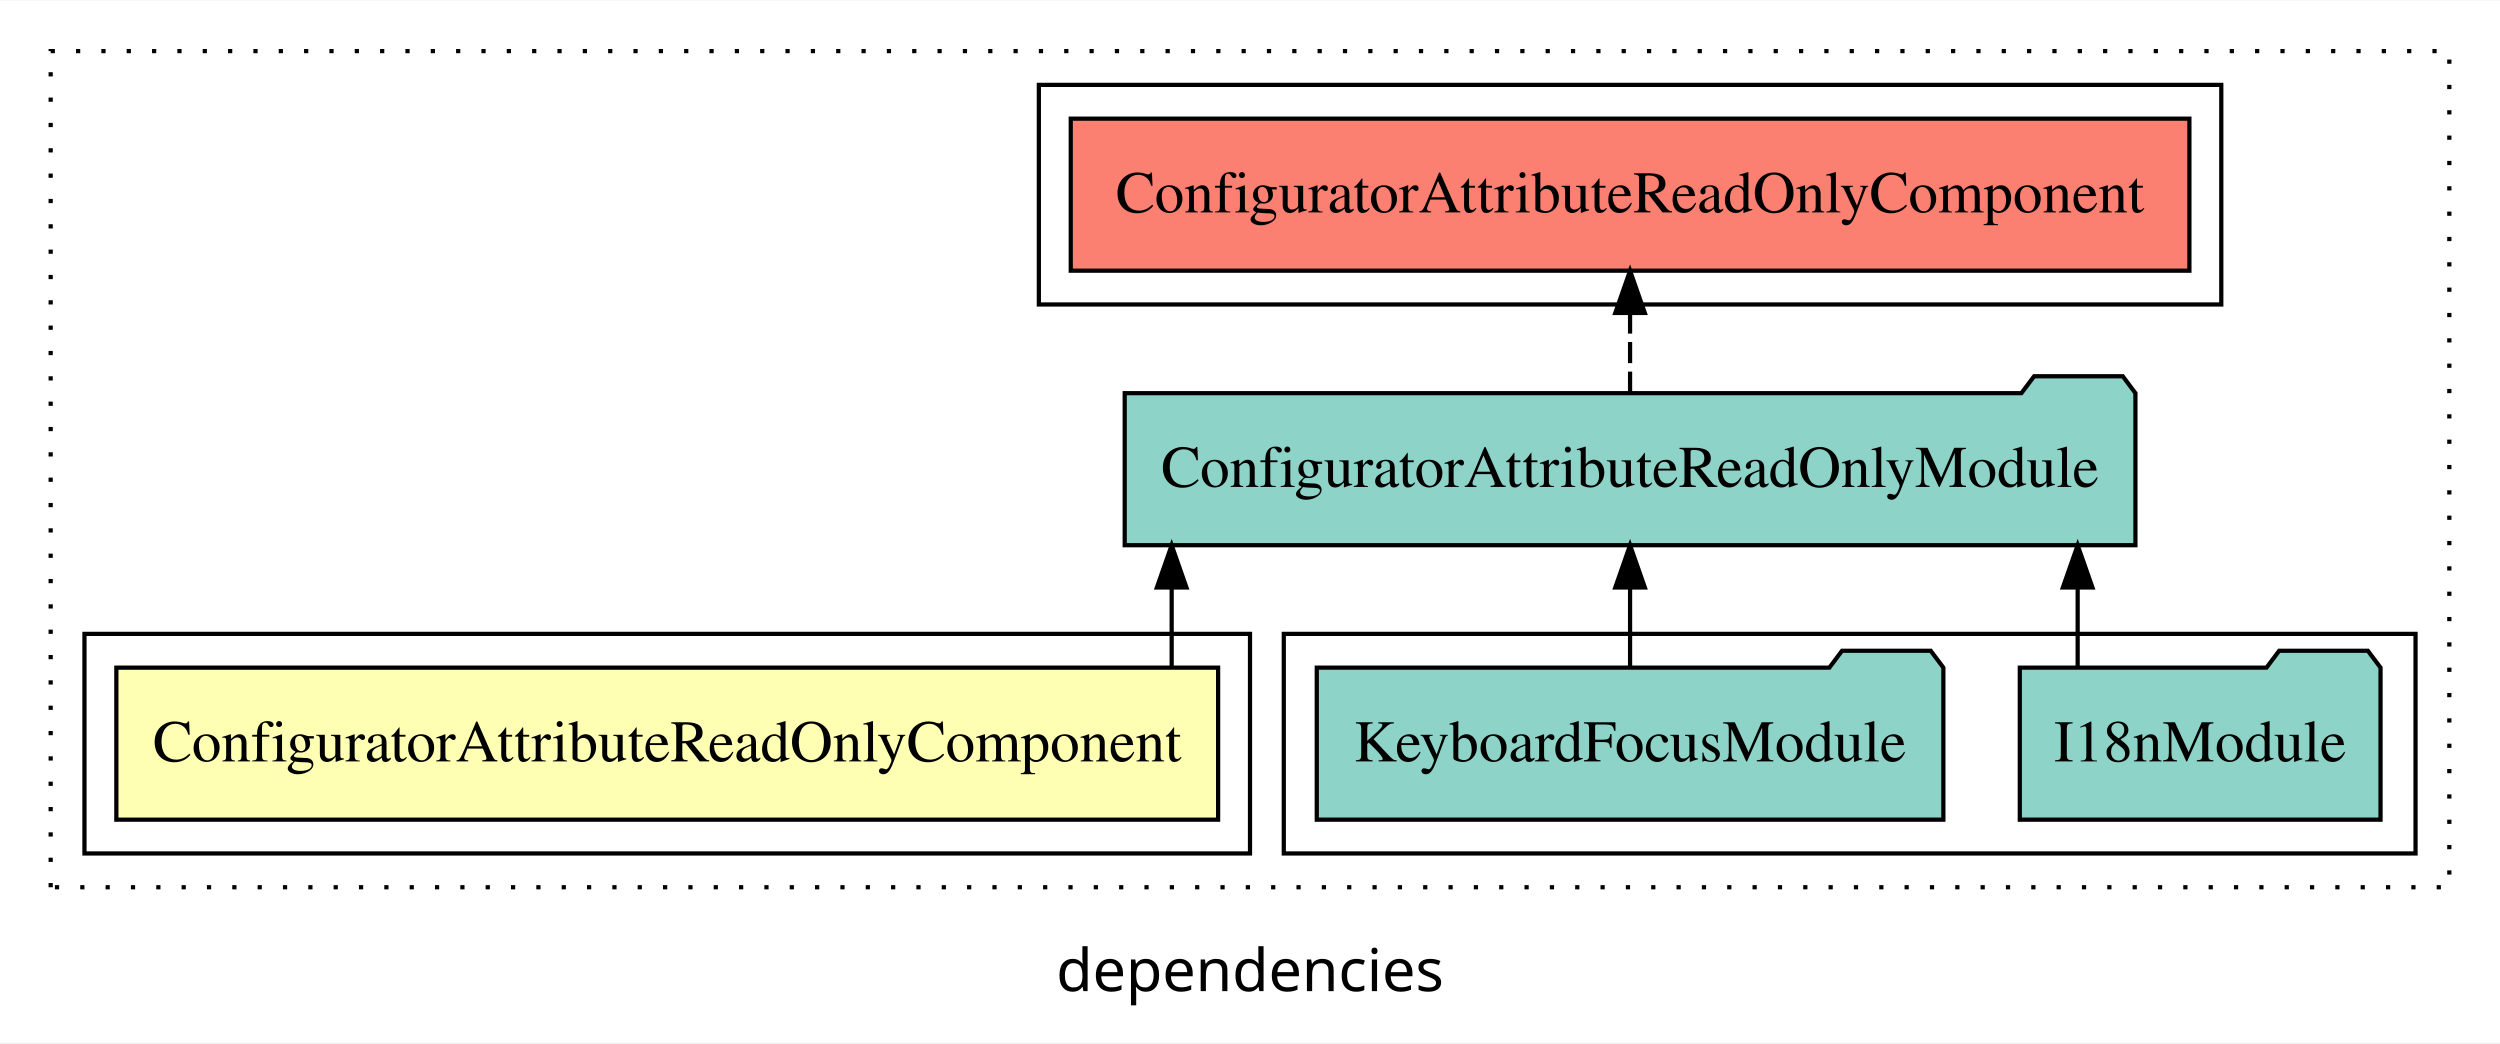
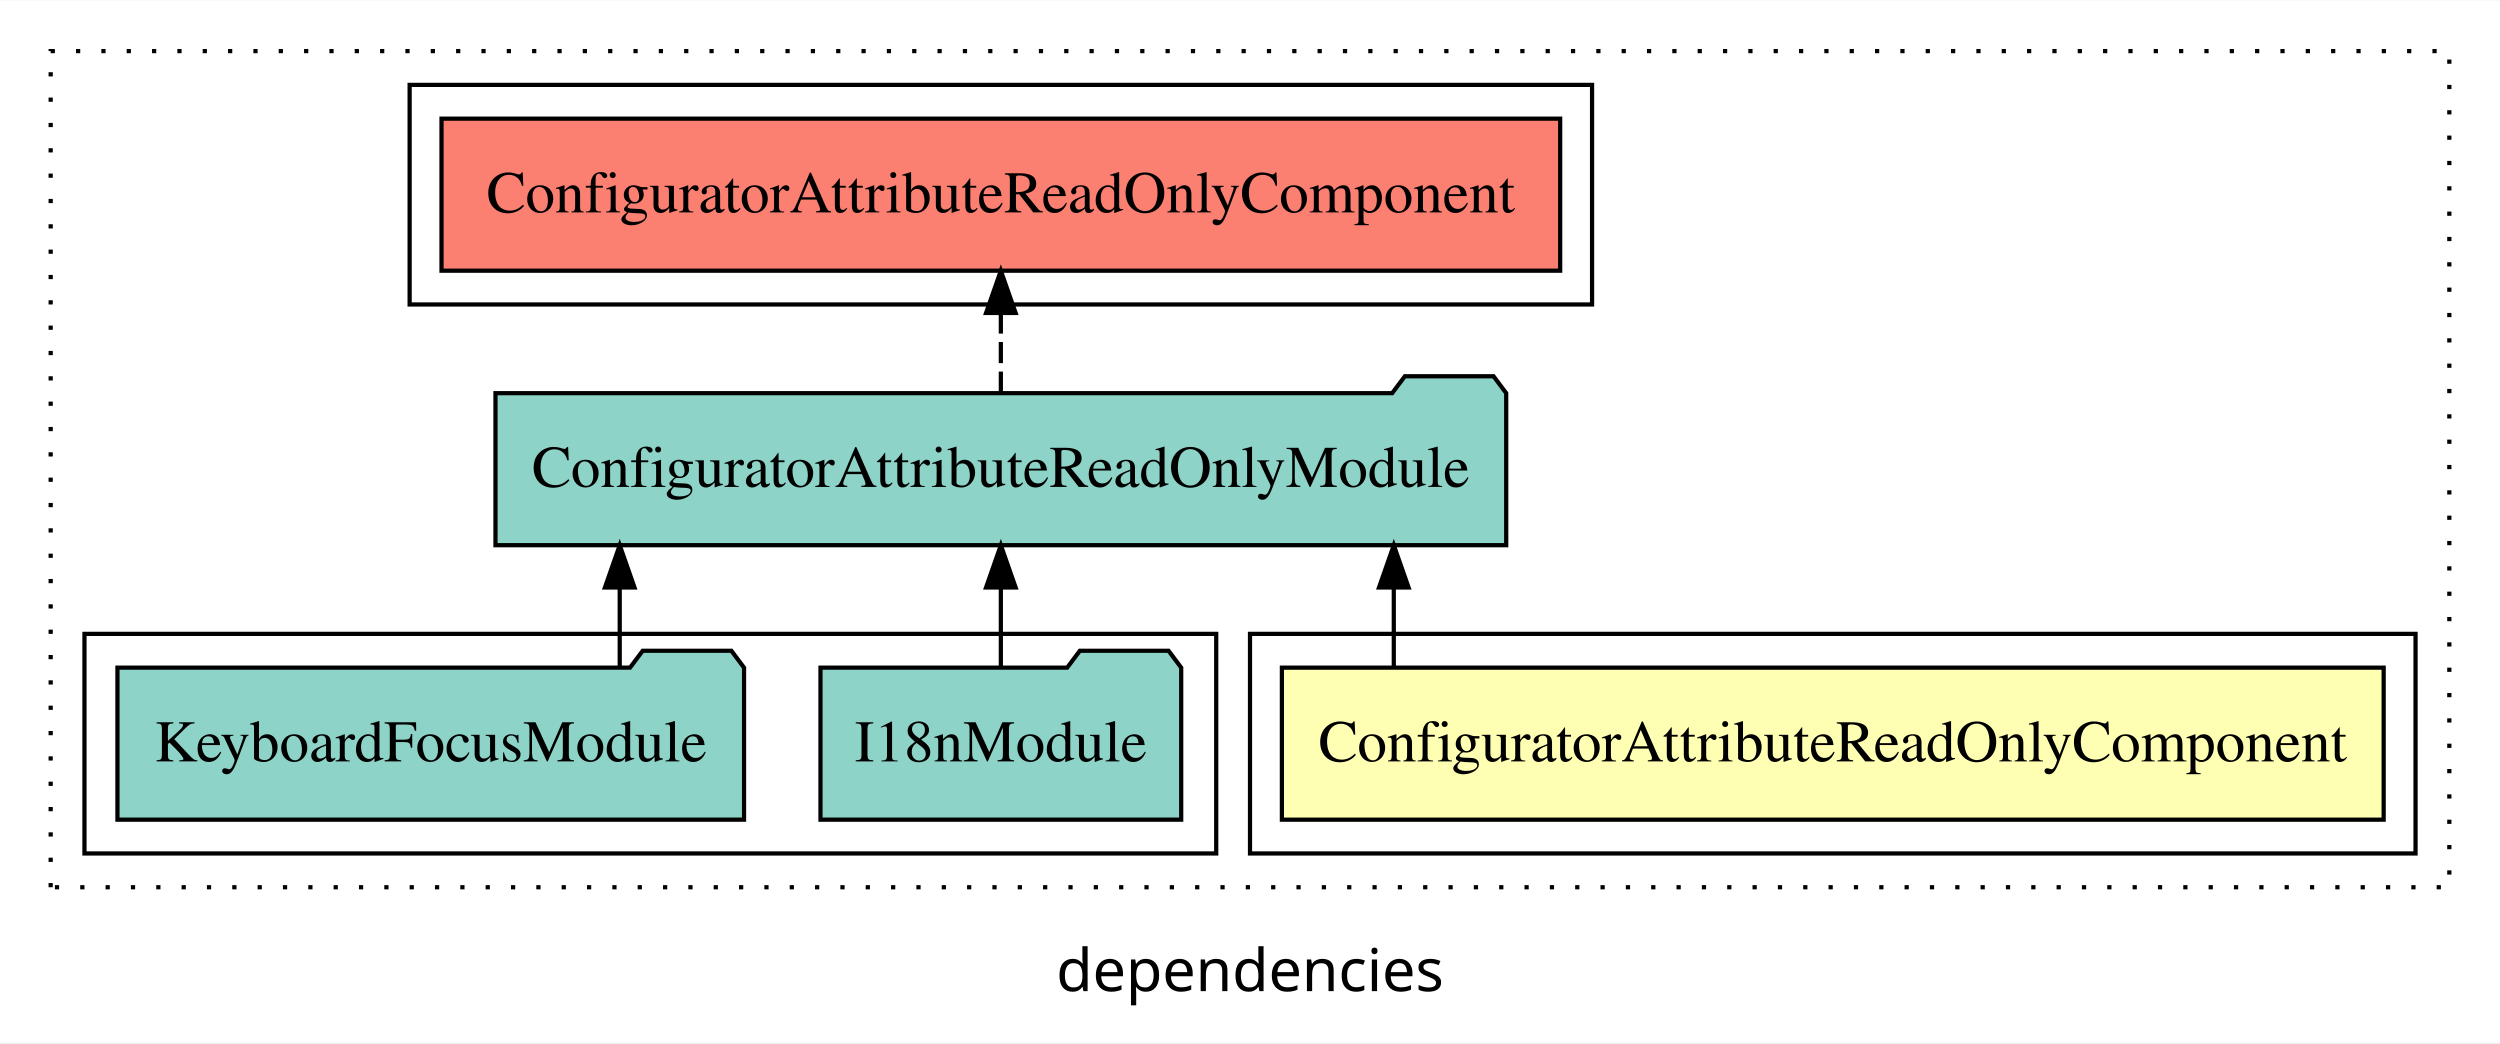
<svg xmlns="http://www.w3.org/2000/svg" width="592pt" height="247pt" viewBox="0.00 0.00 592.00 246.80">
  <g id="graph0" class="graph" transform="scale(1 1) rotate(0) translate(4 242.8)">
    <polygon fill="white" stroke="transparent" points="-4,4 -4,-242.8 588,-242.8 588,4 -4,4" />
    <text text-anchor="middle" x="292" y="-8.2" font-family="sans-serif" font-size="14.00">dependencies</text>
    <g id="clust1" class="cluster">
      <polygon fill="none" stroke="black" stroke-dasharray="1,5" points="8,-32.8 8,-230.8 576,-230.8 576,-32.8 8,-32.8" />
    </g>
-     <g id="clust4" class="cluster">
-       <polygon fill="none" stroke="black" points="300,-40.8 300,-92.8 568,-92.8 568,-40.8 300,-40.8" />
+     <g id="clust2" class="cluster">
+       <polygon fill="none" stroke="black" points="292,-40.8 292,-92.8 568,-92.8 568,-40.8 292,-40.8" />
    </g>
    <g id="clust5" class="cluster">
-       <polygon fill="none" stroke="black" points="242,-170.8 242,-222.8 522,-222.8 522,-170.8 242,-170.8" />
+       <polygon fill="none" stroke="black" points="93,-170.8 93,-222.8 373,-222.8 373,-170.8 93,-170.8" />
    </g>
-     <g id="clust2" class="cluster">
-       <polygon fill="none" stroke="black" points="16,-40.8 16,-92.8 292,-92.8 292,-40.8 16,-40.8" />
+     <g id="clust4" class="cluster">
+       <polygon fill="none" stroke="black" points="16,-40.8 16,-92.8 284,-92.8 284,-40.8 16,-40.8" />
    </g>
    <g id="node1" class="node">
-       <polygon fill="#ffffb3" stroke="black" points="284.45,-84.8 23.55,-84.8 23.55,-48.8 284.45,-48.8 284.45,-84.8" />
-       <text text-anchor="middle" x="154" y="-62.6" font-family="Times,serif" font-size="14.00">ConfiguratorAttributeReadOnlyComponent</text>
+       <polygon fill="#ffffb3" stroke="black" points="560.45,-84.8 299.55,-84.8 299.55,-48.8 560.45,-48.8 560.45,-84.8" />
+       <text text-anchor="middle" x="430" y="-62.6" font-family="Times,serif" font-size="14.00">ConfiguratorAttributeReadOnlyComponent</text>
    </g>
    <g id="node2" class="node">
-       <polygon fill="#8dd3c7" stroke="black" points="501.67,-149.8 498.67,-153.8 477.67,-153.8 474.67,-149.8 262.33,-149.8 262.33,-113.8 501.67,-113.8 501.67,-149.8" />
-       <text text-anchor="middle" x="382" y="-127.6" font-family="Times,serif" font-size="14.00">ConfiguratorAttributeReadOnlyModule</text>
+       <polygon fill="#8dd3c7" stroke="black" points="352.67,-149.8 349.67,-153.8 328.67,-153.8 325.67,-149.8 113.33,-149.8 113.33,-113.8 352.67,-113.8 352.67,-149.8" />
+       <text text-anchor="middle" x="233" y="-127.6" font-family="Times,serif" font-size="14.00">ConfiguratorAttributeReadOnlyModule</text>
    </g>
    <g id="edge1" class="edge">
-       <path fill="none" stroke="black" d="M273.45,-84.91C273.45,-84.91 273.45,-103.79 273.45,-103.79" />
-       <polygon fill="black" stroke="black" points="269.95,-103.79 273.45,-113.79 276.95,-103.79 269.95,-103.79" />
+       <path fill="none" stroke="black" d="M326.05,-84.91C326.05,-84.91 326.05,-103.79 326.05,-103.79" />
+       <polygon fill="black" stroke="black" points="322.55,-103.79 326.05,-113.79 329.55,-103.79 322.55,-103.79" />
    </g>
    <g id="node5" class="node">
-       <polygon fill="#fb8072" stroke="black" points="514.45,-214.8 249.55,-214.8 249.55,-178.8 514.45,-178.8 514.45,-214.8" />
-       <text text-anchor="middle" x="382" y="-192.6" font-family="Times,serif" font-size="14.00">ConfiguratorAttributeReadOnlyComponent </text>
+       <polygon fill="#fb8072" stroke="black" points="365.45,-214.8 100.55,-214.8 100.55,-178.8 365.45,-178.8 365.45,-214.8" />
+       <text text-anchor="middle" x="233" y="-192.6" font-family="Times,serif" font-size="14.00">ConfiguratorAttributeReadOnlyComponent </text>
    </g>
    <g id="edge4" class="edge">
-       <path fill="none" stroke="black" stroke-dasharray="5,2" d="M382,-149.91C382,-149.91 382,-168.79 382,-168.79" />
-       <polygon fill="black" stroke="black" points="378.5,-168.79 382,-178.79 385.5,-168.79 378.5,-168.79" />
+       <path fill="none" stroke="black" stroke-dasharray="5,2" d="M233,-149.91C233,-149.91 233,-168.79 233,-168.79" />
+       <polygon fill="black" stroke="black" points="229.5,-168.79 233,-178.79 236.5,-168.79 229.5,-168.79" />
    </g>
    <g id="node3" class="node">
-       <polygon fill="#8dd3c7" stroke="black" points="559.71,-84.8 556.71,-88.8 535.71,-88.8 532.71,-84.8 474.29,-84.8 474.29,-48.8 559.71,-48.8 559.71,-84.8" />
-       <text text-anchor="middle" x="517" y="-62.6" font-family="Times,serif" font-size="14.00">I18nModule</text>
+       <polygon fill="#8dd3c7" stroke="black" points="275.71,-84.8 272.71,-88.8 251.71,-88.8 248.71,-84.8 190.29,-84.8 190.29,-48.8 275.71,-48.8 275.71,-84.8" />
+       <text text-anchor="middle" x="233" y="-62.6" font-family="Times,serif" font-size="14.00">I18nModule</text>
    </g>
    <g id="edge2" class="edge">
-       <path fill="none" stroke="black" d="M487.99,-84.91C487.99,-84.91 487.99,-103.79 487.99,-103.79" />
-       <polygon fill="black" stroke="black" points="484.49,-103.79 487.99,-113.79 491.49,-103.79 484.49,-103.79" />
+       <path fill="none" stroke="black" d="M233,-84.91C233,-84.91 233,-103.79 233,-103.79" />
+       <polygon fill="black" stroke="black" points="229.5,-103.79 233,-113.79 236.5,-103.79 229.5,-103.79" />
    </g>
    <g id="node4" class="node">
-       <polygon fill="#8dd3c7" stroke="black" points="456.19,-84.8 453.19,-88.8 432.19,-88.8 429.19,-84.8 307.81,-84.8 307.81,-48.8 456.19,-48.8 456.19,-84.8" />
-       <text text-anchor="middle" x="382" y="-62.6" font-family="Times,serif" font-size="14.00">KeyboardFocusModule</text>
+       <polygon fill="#8dd3c7" stroke="black" points="172.19,-84.8 169.19,-88.8 148.19,-88.8 145.19,-84.8 23.81,-84.8 23.81,-48.8 172.19,-48.8 172.19,-84.8" />
+       <text text-anchor="middle" x="98" y="-62.6" font-family="Times,serif" font-size="14.00">KeyboardFocusModule</text>
    </g>
    <g id="edge3" class="edge">
-       <path fill="none" stroke="black" d="M382,-84.91C382,-84.91 382,-103.79 382,-103.79" />
-       <polygon fill="black" stroke="black" points="378.5,-103.79 382,-113.79 385.5,-103.79 378.5,-103.79" />
+       <path fill="none" stroke="black" d="M142.75,-84.91C142.75,-84.91 142.75,-103.79 142.75,-103.79" />
+       <polygon fill="black" stroke="black" points="139.25,-103.79 142.75,-113.79 146.25,-103.79 139.25,-103.79" />
    </g>
  </g>
</svg>
